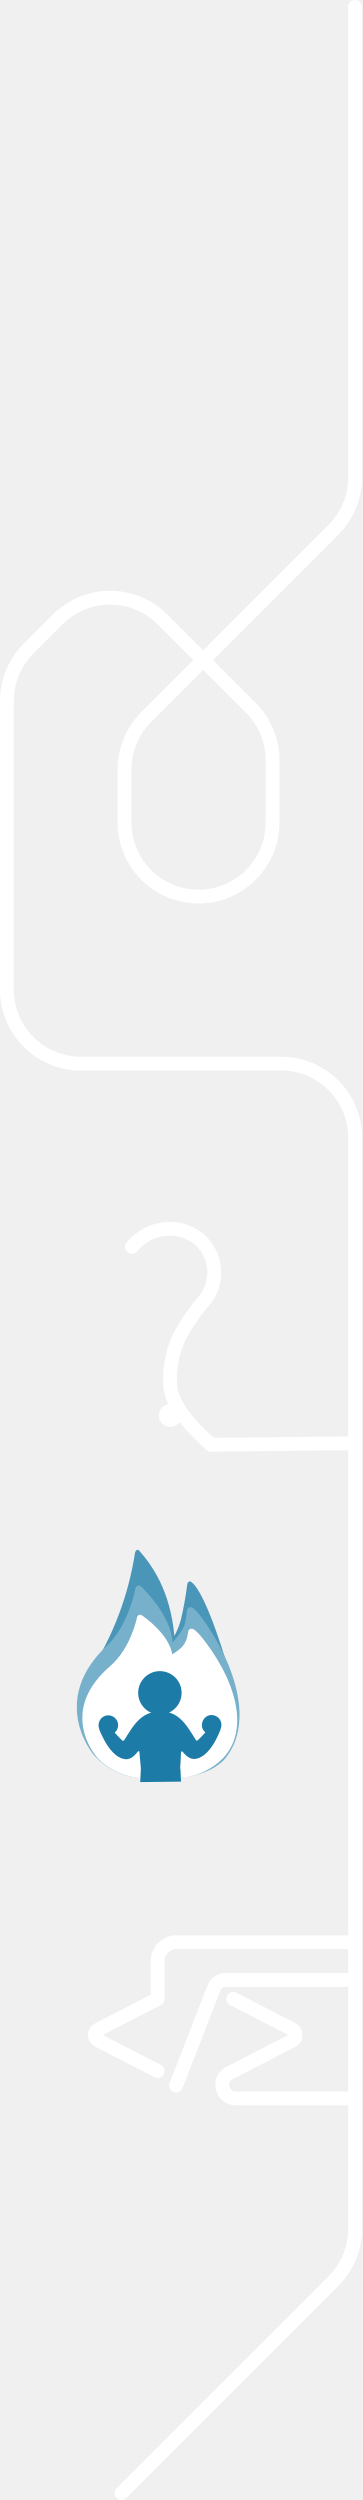
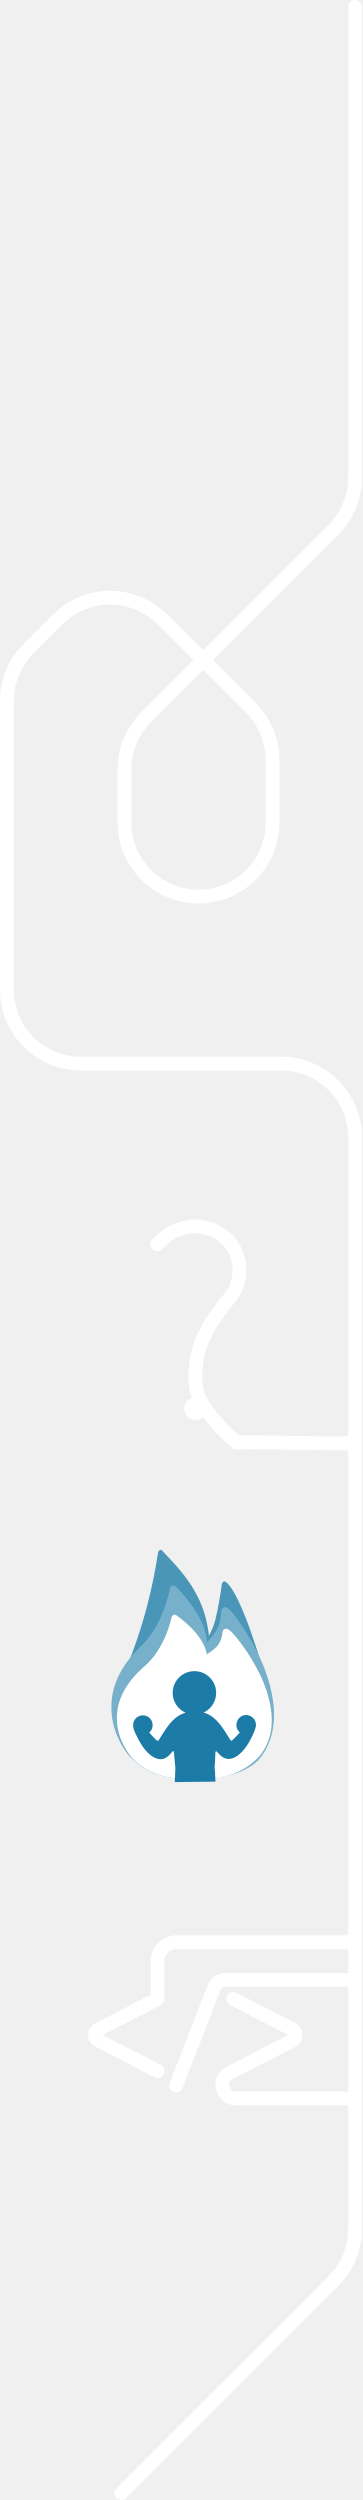
<svg xmlns="http://www.w3.org/2000/svg" viewBox="0 0 157.29 1086.25">
  <defs>
    <style>.cls-1{fill:#4a96b9;}.cls-2{fill:#77b0ca;}.cls-3{fill:#fff;}.cls-4{fill:#1d7ca7;}.cls-5,.cls-6{fill:none;stroke:#fff;stroke-linecap:round;stroke-width:6px;}.cls-5{stroke-linejoin:round;}.cls-6{stroke-miterlimit:10;}</style>
  </defs>
  <g id="icons" data-name="Calque 2">
    <g id="fire">
-       <path class="cls-1 fire" d="M39.13,726.38a132.73,132.73,0,0,0,19.51-51.56c.2-1.26,1.17-1.83,1.86-1.05C66,680,74,691.14,75.76,710.78a30.27,30.27,0,0,0,2.84-7.1,144.5,144.5,0,0,0,2.74-15.06c.11-1.2,1-1.82,1.68-1.32,6.87,4.68,16.52,39.08,16.52,39.08,1.58,5.31,3.63,12.68,3.47,17.8-.38,11.73-10.79,22.52-15.9,23.84s-9.5,4.48-15.72,4.51-10.58.41-20.23-6.21-16.08-20.25-15.32-25.73A128.56,128.56,0,0,1,39.13,726.38Z" />
-       <path class="cls-2 fire" d="M79.29,772.25c12.75-1.39,17.88-7.4,18.27-7.83l.09-.1c10.13-12.28,6.43-29.05,1.56-41.11A98.33,98.33,0,0,0,89.86,706c-5.16-7.69-6.62-7.69-7.1-7.69a1.63,1.63,0,0,0-1.56,1.5c-.68,6.51-.84,7.55-6.3,13.95-.08-11.44-13.23-24.17-13.82-24.6a1.24,1.24,0,0,0-1.36-.1,1.51,1.51,0,0,0-.88,1.17c0,.11-2.82,15.8-12.56,25-8.08,7.69-12.46,16.13-12.85,25-.68,12.49,6.62,21.35,7.11,22A29.76,29.76,0,0,0,60.3,772.46C62.7,772.82,74.52,772.59,79.29,772.25Z" />
-       <path class="cls-3 fire" d="M78.62,772.46A29.06,29.06,0,0,0,97,763.84l.09-.09c9.44-10.44,6-24.69,1.46-34.94a82.41,82.41,0,0,0-8.72-14.61c-4.8-6.53-6.17-6.53-6.62-6.53a1.46,1.46,0,0,0-1.45,1.27c-.64,5.53-2.91,7.17-6.08,9.34l-.82.55c-1.45-9-12.7-16.61-13.25-17a1.27,1.27,0,0,0-1.27-.09,1.3,1.3,0,0,0-.81,1c0,.09-2.64,13.43-11.71,21.23-7.53,6.53-11.62,13.7-12,21.23-.63,10.62,6.17,18.15,6.63,18.7.18.27,6.44,7.53,18.42,8.71" />
-       <path class="cls-4" d="M60.93,774.32c0-.45.27-6,.27-6-.18-2-.45-5.44-.64-7.07A.31.31,0,0,0,60,761c-1.82,2.18-3.72,4.18-6.9,3.09-4.08-1.36-7-6.17-8.71-9.8-.73-1.45-1.72-3.36-1.54-5a4.24,4.24,0,0,1,3.36-3.9,4.28,4.28,0,0,1,3.63,7.44c1.08,1.09,2.17,2.45,3.35,3.45a.56.56,0,0,0,.73-.1c2-3.17,4.08-6.89,6.9-9.34a12.48,12.48,0,0,1,4.08-2.45c.27-.09.54-.09.82-.18a9.44,9.44,0,1,1,7.71-.09c.27.09.45.09.73.18a12.48,12.48,0,0,1,4.08,2.45c2.81,2.45,4.9,6.17,6.9,9.34a.46.46,0,0,0,.72.09,38.84,38.84,0,0,0,3.36-3.44c-3.36-2.82-.64-8.44,3.63-7.44a4.25,4.25,0,0,1,3.36,3.9c.09,1.63-.91,3.54-1.55,5C93,757.85,90.06,762.66,86,764c-3.08,1-5-.91-6.71-2.9a.36.36,0,0,0-.64.18c-.09,1.9-.18,5.35-.36,6.8,0,0,.09.73.18,1.64,0,.45.18,4,.18,4.4Z" />
+       <path class="cls-1 fire" d="M54.13,726.38s10-21.35,14.51-51.56c.2-1.26,1.17-1.83,1.86-1.05C76,680,89,691.14,90.76,710.78a30.27,30.27,0,0,0,2.84-7.1,144.5,144.5,0,0,0,2.74-15.06c.11-1.2,1-1.82,1.68-1.32,6.87,4.68,16.52,39.08,16.52,39.08,1.58,5.31,3.63,12.68,3.47,17.8-.38,11.73-10.79,22.52-15.9,23.84s-9.5,4.48-15.72,4.51-10.58.41-20.23-6.21-16.08-20.25-15.32-25.73A128.56,128.56,0,0,1,54.13,726.38Z" />
+       <path class="cls-2 fire" d="M94.29,772.25c12.75-1.39,17.88-7.4,18.27-7.83l.09-.1c10.13-12.28,6.43-29.05,1.56-41.11A98.33,98.33,0,0,0,104.86,706c-5.16-7.69-6.62-7.69-7.1-7.69a1.63,1.63,0,0,0-1.56,1.5c-.68,6.51-.84,7.55-6.3,13.95-.08-11.44-13.23-24.17-13.82-24.6a1.24,1.24,0,0,0-1.36-.1,1.51,1.51,0,0,0-.88,1.17c0,.11-2.82,15.8-12.56,25-8.08,7.69-12.46,16.13-12.85,25-.68,12.49,6.62,21.35,7.11,22A29.76,29.76,0,0,0,75.3,772.46C77.7,772.82,89.52,772.59,94.29,772.25Z" />
+       <path class="cls-3 fire" d="M93.62,772.46A29.06,29.06,0,0,0,112,763.84l.09-.09c9.44-10.44,6-24.69,1.46-34.94a82.41,82.41,0,0,0-8.72-14.61c-4.8-6.53-6.17-6.53-6.62-6.53a1.46,1.46,0,0,0-1.45,1.27c-.64,5.53-2.91,7.17-6.08,9.34l-.82.55c-1.45-9-12.7-16.61-13.25-17a1.27,1.27,0,0,0-1.27-.09,1.3,1.3,0,0,0-.81,1c0,.09-2.64,13.43-11.71,21.23-7.53,6.53-11.62,13.7-12,21.23-.63,10.62,6.17,18.15,6.63,18.7.18.27,6.44,7.53,18.42,8.71" />
+       <path class="cls-4" d="M75.93,774.32c0-.45.27-6,.27-6-.18-2-.45-5.44-.64-7.07A.31.31,0,0,0,75,761c-1.82,2.18-3.72,4.18-6.9,3.09-4.08-1.36-7-6.17-8.71-9.8-.73-1.45-1.72-3.36-1.54-5a4.24,4.24,0,0,1,3.36-3.9,4.28,4.28,0,0,1,3.63,7.44c1.08,1.09,2.17,2.45,3.35,3.45a.56.56,0,0,0,.73-.1c2-3.17,4.08-6.89,6.9-9.34a12.48,12.48,0,0,1,4.08-2.45c.27-.09.54-.09.82-.18a9.44,9.44,0,1,1,7.71-.09c.27.09.45.09.73.18a12.48,12.48,0,0,1,4.08,2.45c2.81,2.45,4.9,6.17,6.9,9.34a.46.46,0,0,0,.72.09,38.84,38.84,0,0,0,3.36-3.44c-3.36-2.82-.64-8.44,3.63-7.44a4.25,4.25,0,0,1,3.36,3.9c.09,1.63-.91,3.54-1.55,5-1.72,3.63-4.62,8.44-8.71,9.8-3.08,1-5-.91-6.71-2.9a.36.36,0,0,0-.64.18c-.09,1.9-.18,5.35-.36,6.8,0,0,.09.73.18,1.64,0,.45.18,4,.18,4.4Z" />
    </g>
    <g id="code">
      <path id="left-bracket" class="cls-5" d="M154.29,843.89H76.67a8.19,8.19,0,0,0-8.19,8.18l0,16.46L42.6,881.87a2.62,2.62,0,0,0,0,4.65l25.88,13.36" />
      <path id="right-bracket" class="cls-6" d="M154.29,911.77H102.48c-5.91,0-8.2-7.83-3.14-10.87a21.15,21.15,0,0,1,2-1L127,886.64a2.75,2.75,0,0,0,0-4.89l-25.66-13.22" />
      <path id="middle" class="cls-6" d="M154.29,860.28H98a5.38,5.38,0,0,0-5,3.43c-5.63,14.55-10.78,27.63-16.5,42.43" />
    </g>
-     <path id="question" class="cls-6" d="M154.29,627.08l-62.54.67C77.81,615.47,74.47,607.49,74,602.61c0-.09,0-.21,0-.23a41.53,41.53,0,0,1,2.19-17.16c2-5.88,4.84-9.85,7.74-14,4.5-6.35,6.91-7.69,8.34-12.72a20.46,20.46,0,0,0,.36-9.86,19.43,19.43,0,0,0-6.21-10.25,20.06,20.06,0,0,0-14.65-4.39,21.64,21.64,0,0,0-14.48,7.78" />
-     <circle id="question_mark" class="cls-3" cx="74.01" cy="615" r="5" />
+     <path id="question" class="cls-6" d="M154.29,627.08c-20.85.22-30.69-.55-51.54-.33C88.81,614.47,85.47,606.49,85,601.61c0-.09,0-.21,0-.23a41.53,41.53,0,0,1,2.19-17.16c2-5.88,4.84-9.85,7.74-14,4.5-6.35,6.91-7.69,8.34-12.72a20.46,20.46,0,0,0,.36-9.86,19.43,19.43,0,0,0-6.21-10.25,20.06,20.06,0,0,0-14.65-4.39,21.64,21.64,0,0,0-14.48,7.78" />
+     <circle id="question_mark" class="cls-3" cx="85.01" cy="612" r="5" />
  </g>
  <path id="secondary-synapse" class="cls-6" d="M154.29,3V207.48a32.16,32.16,0,0,1-9.42,22.74L63.53,311.57a32.14,32.14,0,0,0-9.42,22.73v23.1a32.15,32.15,0,0,0,32.15,32.16h0a32.16,32.16,0,0,0,32.16-32.16V330.29A32.16,32.16,0,0,0,109,307.56L70.57,269.12a32.18,32.18,0,0,0-45.48,0L12.42,281.8A32.16,32.16,0,0,0,3,304.54V430a32.15,32.15,0,0,0,32.15,32.15h87a32.16,32.16,0,0,1,32.15,32.16V968.39a32.16,32.16,0,0,1-9.42,22.74l-92.12,92.12" />
</svg>
